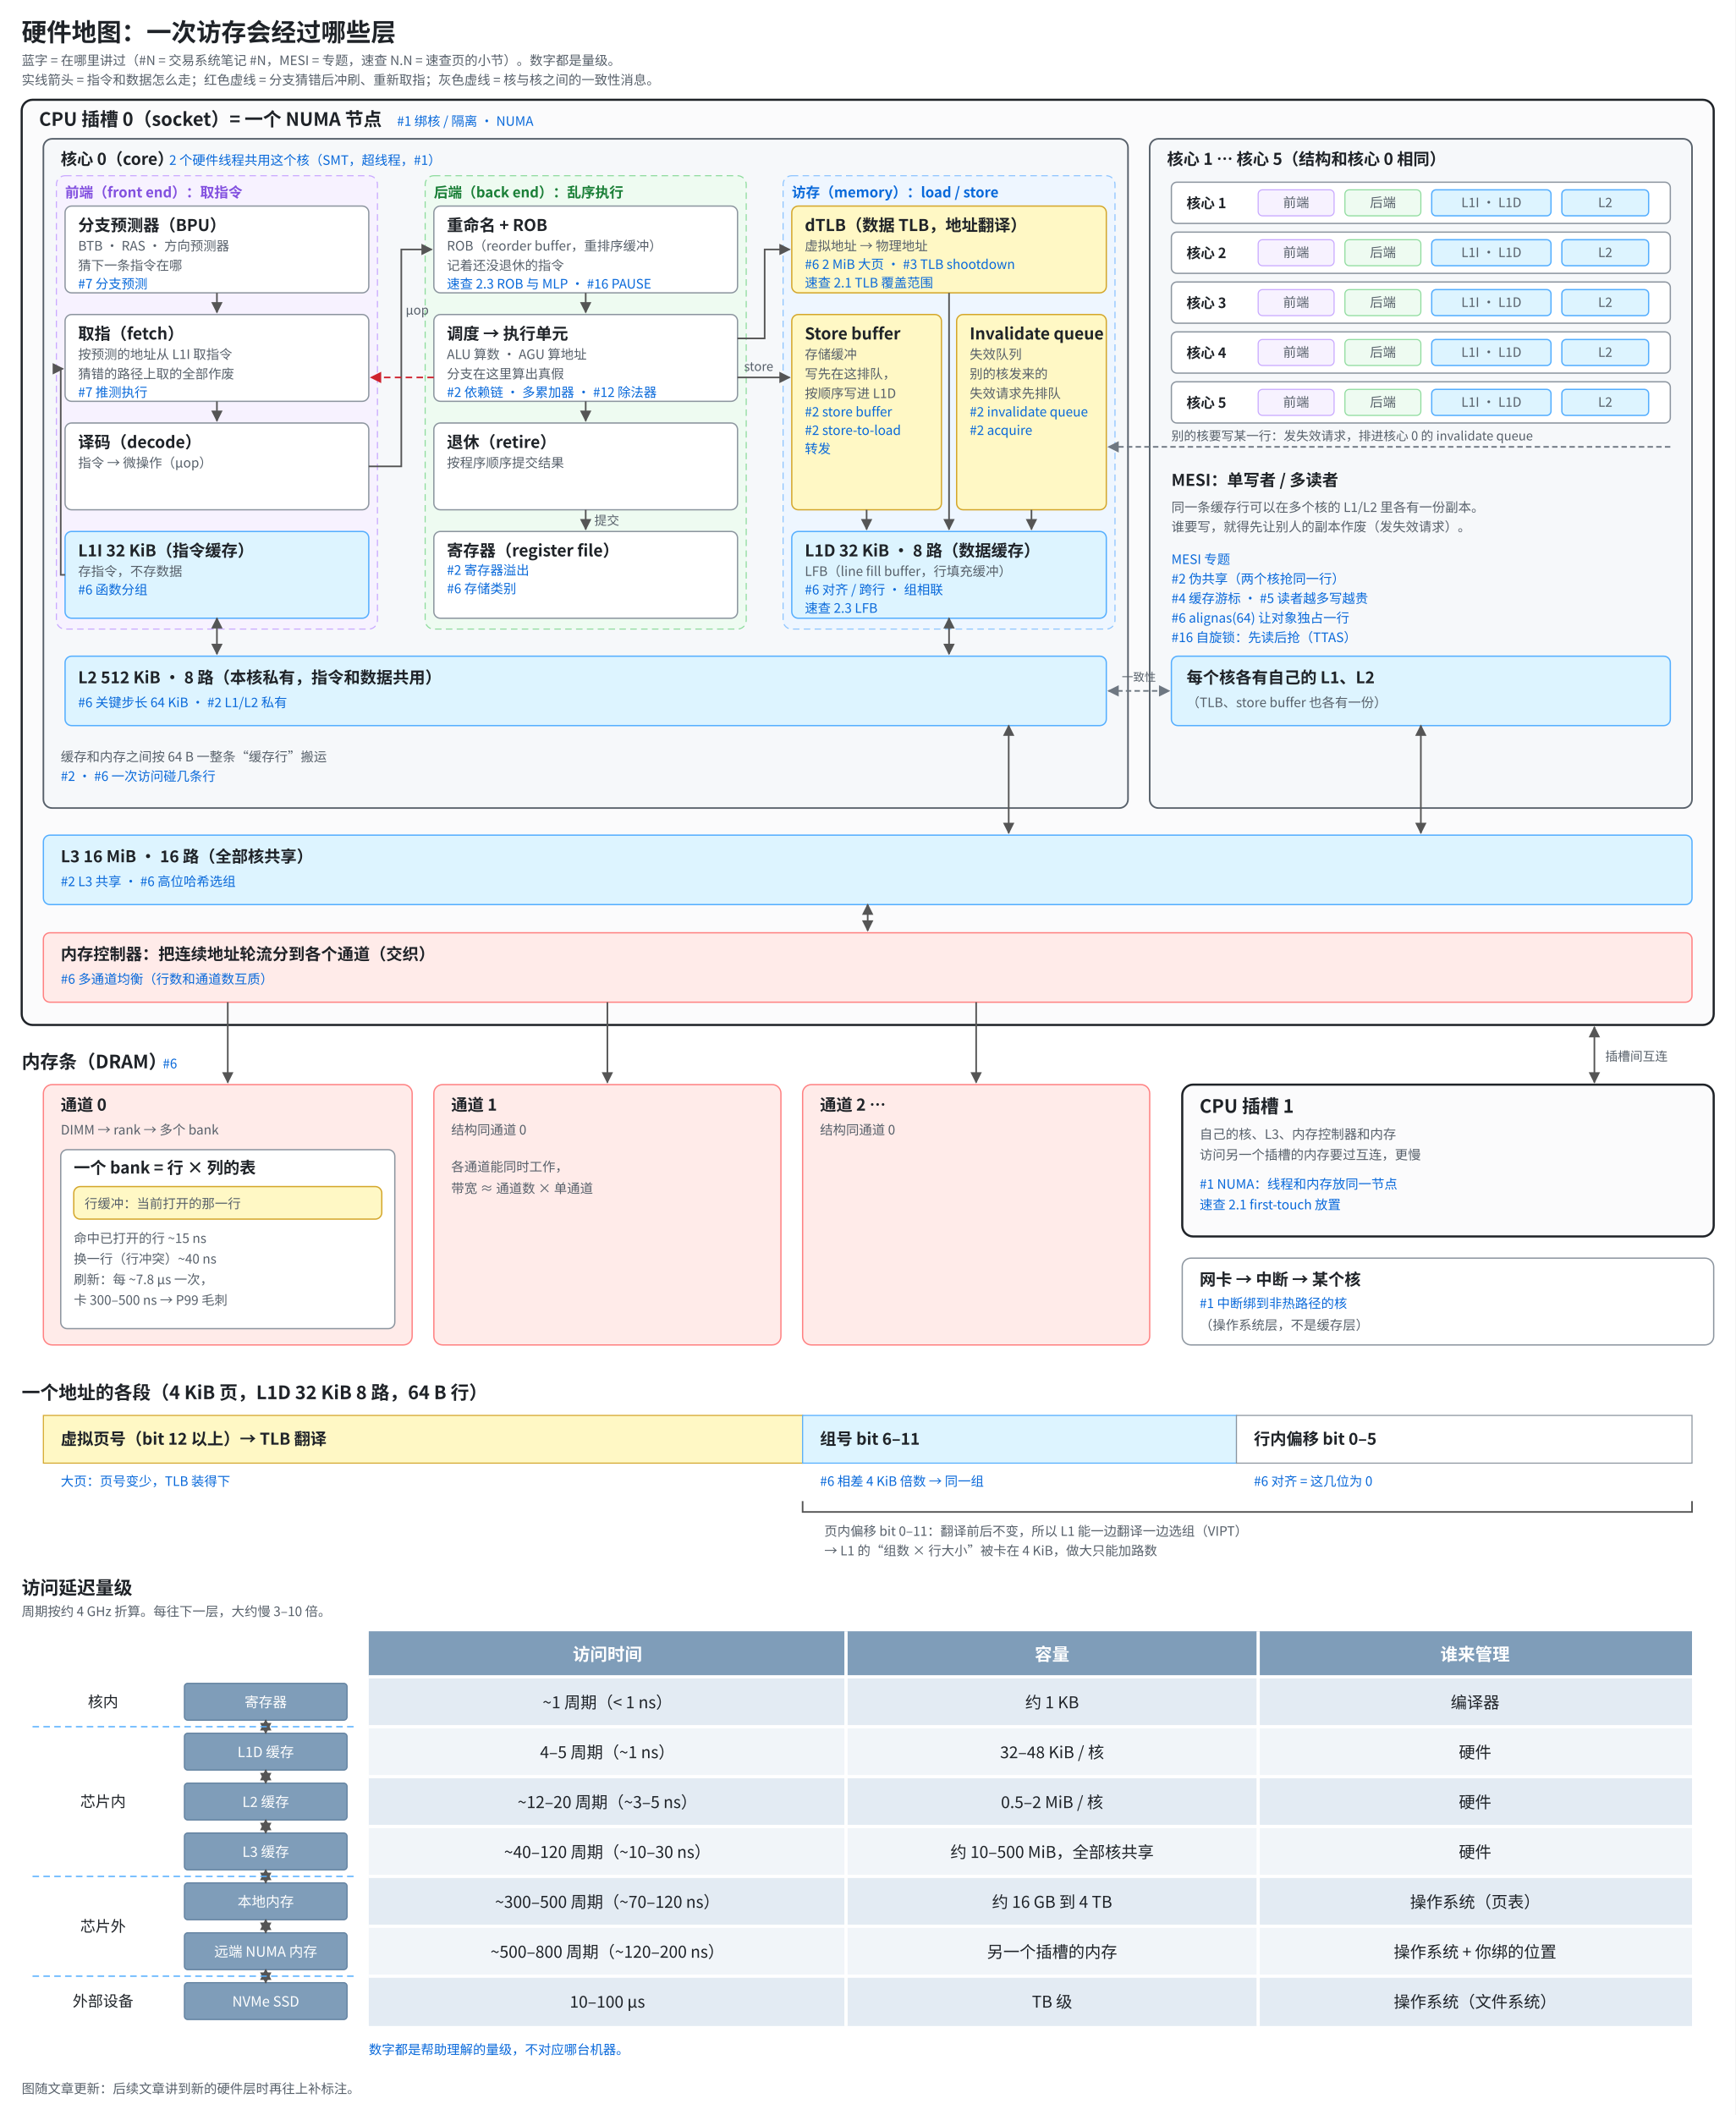
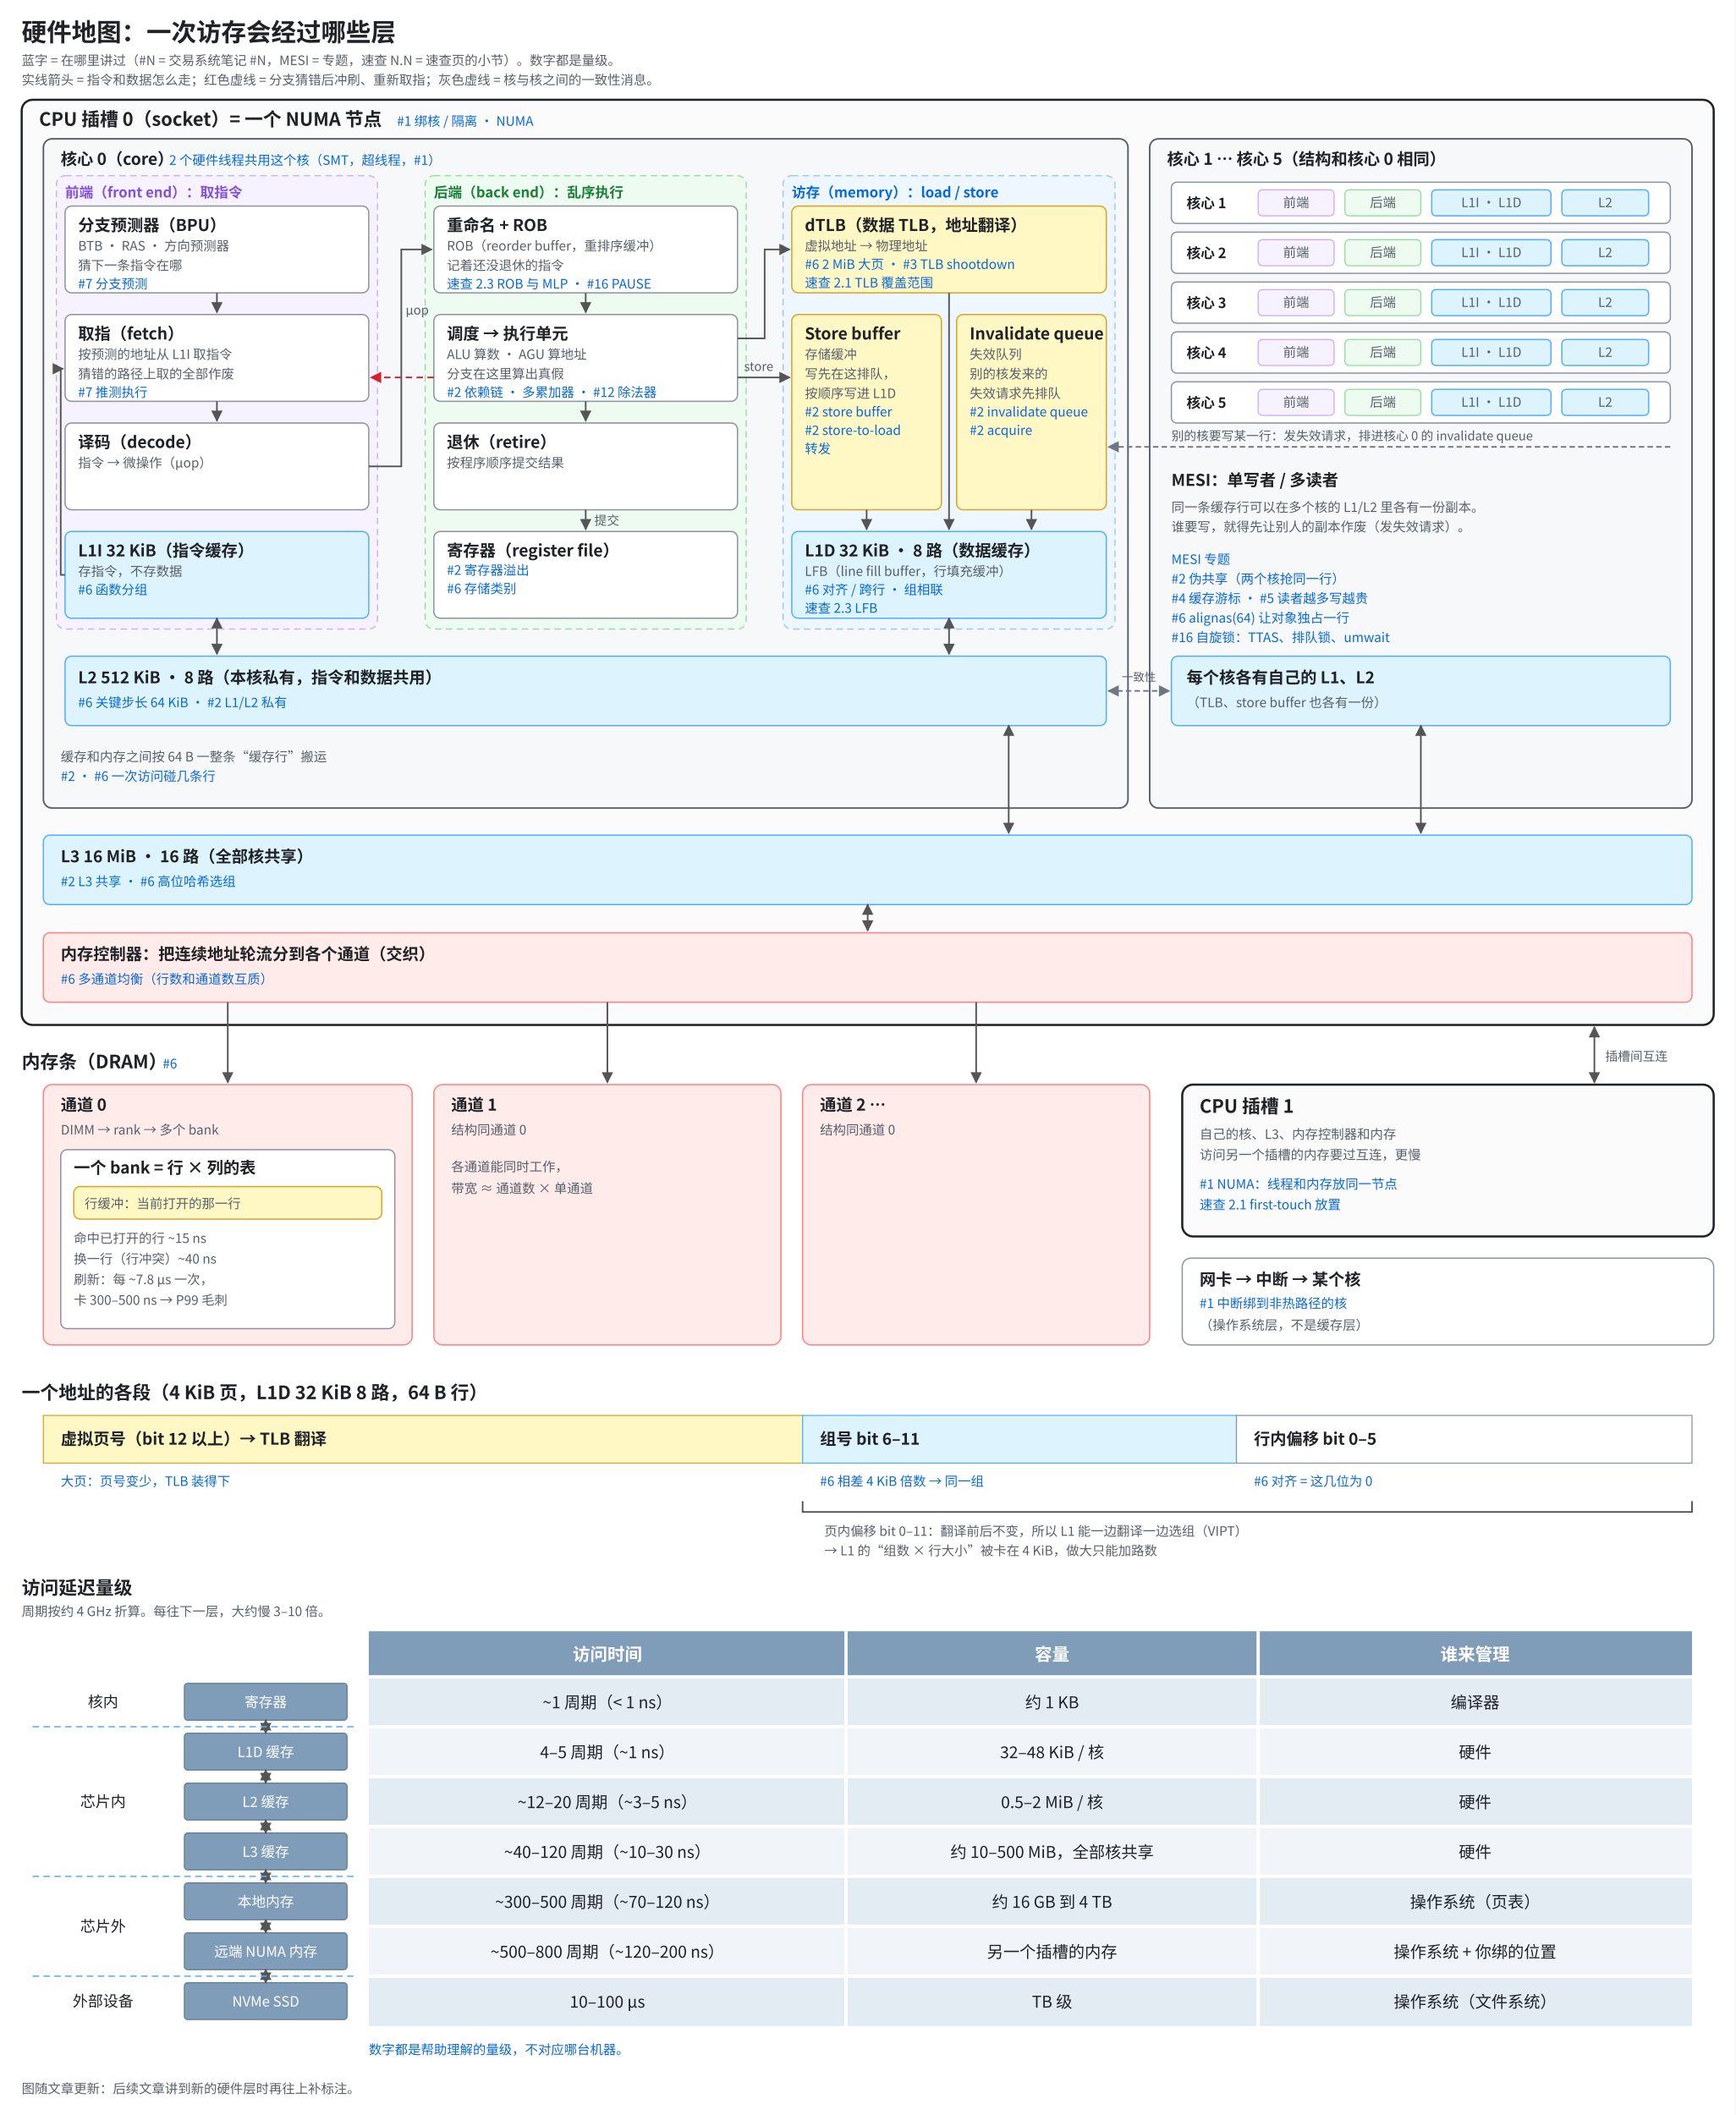
<svg xmlns="http://www.w3.org/2000/svg" viewBox="0 0 1600 1950" width="1600" height="1950" font-family="PingFang SC, Microsoft YaHei, Noto Sans CJK SC, sans-serif">
  <defs>
    <marker id="arr" viewBox="0 0 10 10" refX="9" refY="5" markerWidth="7" markerHeight="7" orient="auto-start-reverse">
      <path d="M0,0 L10,5 L0,10 z" fill="#555" />
    </marker>
    <marker id="arrR" viewBox="0 0 10 10" refX="9" refY="5" markerWidth="7" markerHeight="7" orient="auto-start-reverse">
      <path d="M0,0 L10,5 L0,10 z" fill="#cf222e" />
    </marker>
    <marker id="arrG" viewBox="0 0 10 10" refX="9" refY="5" markerWidth="7" markerHeight="7" orient="auto-start-reverse">
      <path d="M0,0 L10,5 L0,10 z" fill="#6e7781" />
    </marker>
    <style>
      .t  { font-size: 15px; font-weight: 600; fill: #1f2328; }
      .s  { font-size: 12px; fill: #57606a; }
      .h  { font-size: 17px; font-weight: 700; fill: #1f2328; }
      .tag{ font-size: 12px; fill: #0969da; }
      .lab{ font-size: 11.5px; fill: #57606a; }
      .lane-h { font-size: 13px; font-weight: 700; }
      .box   { fill: #ffffff; stroke: #8c959f; stroke-width: 1.2; }
      .core  { fill: #f6f8fa; stroke: #57606a; stroke-width: 1.5; }
      .sock  { fill: #fbfbfc; stroke: #1f2328; stroke-width: 2; }
      .cache { fill: #ddf4ff; stroke: #54aeff; stroke-width: 1.2; }
      .buf   { fill: #fff8c5; stroke: #d4a72c; stroke-width: 1.2; }
      .mem   { fill: #ffebe9; stroke: #ff8182; stroke-width: 1.2; }
      .line  { stroke: #555; stroke-width: 1.5; fill: none; }
      .flush { stroke: #cf222e; stroke-width: 1.5; fill: none; stroke-dasharray: 6 4; }
      .coh   { stroke: #6e7781; stroke-width: 1.5; fill: none; stroke-dasharray: 5 3; }
    </style>
  </defs>
  <rect x="0" y="0" width="1600" height="1950" fill="#ffffff" />
  <text x="20" y="38" class="h" style="font-size:23px">硬件地图：一次访存会经过哪些层</text>
  <text x="20" y="60" class="s">蓝字 = 在哪里讲过（#N = 交易系统笔记 #N，MESI = 专题，速查 N.N = 速查页的小节）。数字都是量级。</text>
  <text x="20" y="78" class="s">实线箭头 = 指令和数据怎么走；红色虚线 = 分支猜错后冲刷、重新取指；灰色虚线 = 核与核之间的一致性消息。</text>
  <rect x="20" y="92" width="1560" height="853" rx="10" class="sock" />
  <text x="36" y="116" class="h">CPU 插槽 0（socket）= 一个 NUMA 节点</text>
  <text x="366" y="116" class="tag">#1 绑核 / 隔离 · NUMA</text>
  <rect x="40" y="128" width="1000" height="617" rx="8" class="core" />
  <text x="56" y="152" class="t">核心 0（core）</text>
  <text x="156" y="152" class="tag">2 个硬件线程共用这个核（SMT，超线程，#1）</text>
  <rect x="52" y="162" width="296" height="418" rx="8" fill="#f7f2ff" stroke="#c8a8ff" stroke-dasharray="6 4" />
  <text x="60" y="182" class="lane-h" style="fill:#8250df">前端（front end）：取指令</text>
  <rect x="392" y="162" width="296" height="418" rx="8" fill="#eefbf1" stroke="#8ddb9c" stroke-dasharray="6 4" />
  <text x="400" y="182" class="lane-h" style="fill:#1a7f37">后端（back end）：乱序执行</text>
  <rect x="722" y="162" width="306" height="418" rx="8" fill="#eef6ff" stroke="#8cc4ff" stroke-dasharray="6 4" />
  <text x="730" y="182" class="lane-h" style="fill:#0969da">访存（memory）：load / store</text>
  <rect x="60" y="190" width="280" height="80" rx="6" class="box" />
  <text x="72" y="213" class="t">分支预测器（BPU）</text>
  <text x="72" y="231" class="s">BTB · RAS · 方向预测器</text>
  <text x="72" y="249" class="s">猜下一条指令在哪</text>
  <text x="72" y="266" class="tag">#7 分支预测</text>
  <rect x="60" y="290" width="280" height="80" rx="6" class="box" />
  <text x="72" y="313" class="t">取指（fetch）</text>
  <text x="72" y="331" class="s">按预测的地址从 L1I 取指令</text>
  <text x="72" y="349" class="s">猜错的路径上取的全部作废</text>
  <text x="72" y="366" class="tag">#7 推测执行</text>
  <rect x="60" y="390" width="280" height="80" rx="6" class="box" />
  <text x="72" y="413" class="t">译码（decode）</text>
  <text x="72" y="431" class="s">指令 → 微操作（µop）</text>
  <rect x="60" y="490" width="280" height="80" rx="6" class="cache" />
  <text x="72" y="513" class="t">L1I 32 KiB（指令缓存）</text>
  <text x="72" y="531" class="s">存指令，不存数据</text>
  <text x="72" y="548" class="tag">#6 函数分组</text>
  <rect x="400" y="190" width="280" height="80" rx="6" class="box" />
  <text x="412" y="213" class="t">重命名 + ROB</text>
  <text x="412" y="231" class="s">ROB（reorder buffer，重排序缓冲）</text>
  <text x="412" y="249" class="s">记着还没退休的指令</text>
  <text x="412" y="266" class="tag">速查 2.3 ROB 与 MLP · #16 PAUSE</text>
  <rect x="400" y="290" width="280" height="80" rx="6" class="box" />
  <text x="412" y="313" class="t">调度 → 执行单元</text>
  <text x="412" y="331" class="s">ALU 算数 · AGU 算地址</text>
  <text x="412" y="349" class="s">分支在这里算出真假</text>
  <text x="412" y="366" class="tag">#2 依赖链 · 多累加器 · #12 除法器</text>
  <rect x="400" y="390" width="280" height="80" rx="6" class="box" />
  <text x="412" y="413" class="t">退休（retire）</text>
  <text x="412" y="431" class="s">按程序顺序提交结果</text>
  <rect x="400" y="490" width="280" height="80" rx="6" class="box" />
  <text x="412" y="513" class="t">寄存器（register file）</text>
  <text x="412" y="530" class="tag">#2 寄存器溢出</text>
  <text x="412" y="547" class="tag">#6 存储类别</text>
  <rect x="730" y="190" width="290" height="80" rx="6" class="buf" />
  <text x="742" y="213" class="t">dTLB（数据 TLB，地址翻译）</text>
  <text x="742" y="231" class="s">虚拟地址 → 物理地址</text>
  <text x="742" y="248" class="tag">#6 2 MiB 大页 · #3 TLB shootdown</text>
  <text x="742" y="265" class="tag">速查 2.1 TLB 覆盖范围</text>
  <rect x="730" y="290" width="138" height="180" rx="6" class="buf" />
  <text x="742" y="313" class="t">Store buffer</text>
  <text x="742" y="331" class="s">存储缓冲</text>
  <text x="742" y="349" class="s">写先在这排队，</text>
  <text x="742" y="367" class="s">按顺序写进 L1D</text>
  <text x="742" y="384" class="tag">#2 store buffer</text>
  <text x="742" y="401" class="tag">#2 store-to-load</text>
  <text x="742" y="418" class="tag">转发</text>
  <rect x="882" y="290" width="138" height="180" rx="6" class="buf" />
  <text x="894" y="313" class="t">Invalidate queue</text>
  <text x="894" y="331" class="s">失效队列</text>
  <text x="894" y="349" class="s">别的核发来的</text>
  <text x="894" y="367" class="s">失效请求先排队</text>
  <text x="894" y="384" class="tag">#2 invalidate queue</text>
  <text x="894" y="401" class="tag">#2 acquire</text>
  <rect x="730" y="490" width="290" height="80" rx="6" class="cache" />
  <text x="742" y="513" class="t">L1D 32 KiB · 8 路（数据缓存）</text>
  <text x="742" y="531" class="s">LFB（line fill buffer，行填充缓冲）</text>
  <text x="742" y="548" class="tag">#6 对齐 / 跨行 · 组相联</text>
  <text x="742" y="565" class="tag">速查 2.3 LFB</text>
  <rect x="60" y="605" width="960" height="64" rx="6" class="cache" />
  <text x="72" y="630" class="t">L2 512 KiB · 8 路（本核私有，指令和数据共用）</text>
  <text x="72" y="652" class="tag">#6 关键步长 64 KiB · #2 L1/L2 私有</text>
  <text x="56" y="702" class="s">缓存和内存之间按 64 B 一整条“缓存行”搬运</text>
  <text x="56" y="720" class="tag">#2 · #6 一次访问碰几条行</text>
  <path d="M200,270 L200,288" class="line" marker-end="url(#arr)" />
  <path d="M200,370 L200,388" class="line" marker-end="url(#arr)" />
  <path d="M60,530 L56,530 L56,340 L58,340" class="line" marker-end="url(#arr)" />
  <path d="M340,430 L370,430 L370,230 L398,230" class="line" marker-end="url(#arr)" />
  <text x="374" y="290" class="lab">µop</text>
  <path d="M540,270 L540,288" class="line" marker-end="url(#arr)" />
  <path d="M540,370 L540,388" class="line" marker-end="url(#arr)" />
  <path d="M540,470 L540,488" class="line" marker-end="url(#arr)" />
  <text x="548" y="484" class="lab">提交</text>
  <path d="M400,348 L342,348" class="flush" marker-end="url(#arrR)" />
  <path d="M680,312 L705,312 L705,230 L728,230" class="line" marker-end="url(#arr)" />
  <path d="M680,348 L728,348" class="line" marker-end="url(#arr)" />
  <text x="686" y="342" class="lab">store</text>
  <path d="M875,270 L875,488" class="line" marker-end="url(#arr)" />
  <path d="M799,470 L799,488" class="line" marker-end="url(#arr)" />
  <path d="M951,470 L951,488" class="line" marker-end="url(#arr)" />
  <path d="M200,570 L200,603" class="line" marker-start="url(#arr)" marker-end="url(#arr)" />
  <path d="M875,570 L875,603" class="line" marker-start="url(#arr)" marker-end="url(#arr)" />
  <rect x="1060" y="128" width="500" height="617" rx="8" class="core" />
  <text x="1076" y="152" class="t">核心 1 … 核心 5（结构和核心 0 相同）</text>
  <rect x="1080" y="168" width="460" height="38" rx="5" class="box" />
  <text x="1094" y="192" class="t" style="font-size:13px">核心 1</text>
  <rect x="1160" y="175" width="70" height="24" rx="4" fill="#f7f2ff" stroke="#c8a8ff" />
  <text x="1195.0" y="191" class="s" text-anchor="middle">前端</text>
  <rect x="1240" y="175" width="70" height="24" rx="4" fill="#eefbf1" stroke="#8ddb9c" />
  <text x="1275.0" y="191" class="s" text-anchor="middle">后端</text>
  <rect x="1320" y="175" width="110" height="24" rx="4" class="cache" />
  <text x="1375.0" y="191" class="s" text-anchor="middle">L1I · L1D</text>
  <rect x="1440" y="175" width="80" height="24" rx="4" class="cache" />
  <text x="1480.0" y="191" class="s" text-anchor="middle">L2</text>
  <rect x="1080" y="214" width="460" height="38" rx="5" class="box" />
  <text x="1094" y="238" class="t" style="font-size:13px">核心 2</text>
  <rect x="1160" y="221" width="70" height="24" rx="4" fill="#f7f2ff" stroke="#c8a8ff" />
  <text x="1195.0" y="237" class="s" text-anchor="middle">前端</text>
  <rect x="1240" y="221" width="70" height="24" rx="4" fill="#eefbf1" stroke="#8ddb9c" />
  <text x="1275.0" y="237" class="s" text-anchor="middle">后端</text>
  <rect x="1320" y="221" width="110" height="24" rx="4" class="cache" />
  <text x="1375.0" y="237" class="s" text-anchor="middle">L1I · L1D</text>
  <rect x="1440" y="221" width="80" height="24" rx="4" class="cache" />
  <text x="1480.0" y="237" class="s" text-anchor="middle">L2</text>
  <rect x="1080" y="260" width="460" height="38" rx="5" class="box" />
  <text x="1094" y="284" class="t" style="font-size:13px">核心 3</text>
  <rect x="1160" y="267" width="70" height="24" rx="4" fill="#f7f2ff" stroke="#c8a8ff" />
  <text x="1195.0" y="283" class="s" text-anchor="middle">前端</text>
  <rect x="1240" y="267" width="70" height="24" rx="4" fill="#eefbf1" stroke="#8ddb9c" />
  <text x="1275.0" y="283" class="s" text-anchor="middle">后端</text>
  <rect x="1320" y="267" width="110" height="24" rx="4" class="cache" />
  <text x="1375.0" y="283" class="s" text-anchor="middle">L1I · L1D</text>
  <rect x="1440" y="267" width="80" height="24" rx="4" class="cache" />
  <text x="1480.0" y="283" class="s" text-anchor="middle">L2</text>
  <rect x="1080" y="306" width="460" height="38" rx="5" class="box" />
  <text x="1094" y="330" class="t" style="font-size:13px">核心 4</text>
  <rect x="1160" y="313" width="70" height="24" rx="4" fill="#f7f2ff" stroke="#c8a8ff" />
  <text x="1195.0" y="329" class="s" text-anchor="middle">前端</text>
  <rect x="1240" y="313" width="70" height="24" rx="4" fill="#eefbf1" stroke="#8ddb9c" />
  <text x="1275.0" y="329" class="s" text-anchor="middle">后端</text>
  <rect x="1320" y="313" width="110" height="24" rx="4" class="cache" />
  <text x="1375.0" y="329" class="s" text-anchor="middle">L1I · L1D</text>
  <rect x="1440" y="313" width="80" height="24" rx="4" class="cache" />
  <text x="1480.0" y="329" class="s" text-anchor="middle">L2</text>
  <rect x="1080" y="352" width="460" height="38" rx="5" class="box" />
  <text x="1094" y="376" class="t" style="font-size:13px">核心 5</text>
  <rect x="1160" y="359" width="70" height="24" rx="4" fill="#f7f2ff" stroke="#c8a8ff" />
  <text x="1195.0" y="375" class="s" text-anchor="middle">前端</text>
  <rect x="1240" y="359" width="70" height="24" rx="4" fill="#eefbf1" stroke="#8ddb9c" />
  <text x="1275.0" y="375" class="s" text-anchor="middle">后端</text>
  <rect x="1320" y="359" width="110" height="24" rx="4" class="cache" />
  <text x="1375.0" y="375" class="s" text-anchor="middle">L1I · L1D</text>
  <rect x="1440" y="359" width="80" height="24" rx="4" class="cache" />
  <text x="1480.0" y="375" class="s" text-anchor="middle">L2</text>
  <text x="1080" y="448" class="t">MESI：单写者 / 多读者</text>
  <text x="1080" y="472" class="s">同一条缓存行可以在多个核的 L1/L2 里各有一份副本。</text>
  <text x="1080" y="490" class="s">谁要写，就得先让别人的副本作废（发失效请求）。</text>
  <text x="1080" y="520" class="tag">MESI 专题</text>
  <text x="1080" y="538" class="tag">#2 伪共享（两个核抢同一行）</text>
  <text x="1080" y="556" class="tag">#4 缓存游标 · #5 读者越多写越贵</text>
  <text x="1080" y="574" class="tag">#6 alignas(64) 让对象独占一行</text>
-   <text x="1080" y="592" class="tag">#16 自旋锁：先读后抢（TTAS）</text>
+   <text x="1080" y="592" class="tag">#16 自旋锁：TTAS、排队锁、umwait</text>
  <rect x="1080" y="605" width="460" height="64" rx="6" class="cache" />
  <text x="1094" y="630" class="t">每个核各有自己的 L1、L2</text>
  <text x="1094" y="652" class="s">（TLB、store buffer 也各有一份）</text>
  <path d="M1540,412 L1022,412" class="coh" marker-end="url(#arrG)" />
  <text x="1080" y="406" class="lab">别的核要写某一行：发失效请求，排进核心 0 的 invalidate queue</text>
  <path d="M1022,637 L1078,637" class="coh" marker-start="url(#arrG)" marker-end="url(#arrG)" />
  <text x="1050.0" y="628" class="lab" text-anchor="middle" style="font-size:10.5px">一致性</text>
  <rect x="40" y="770" width="1520" height="64" rx="6" class="cache" />
  <text x="56" y="795" class="t">L3 16 MiB · 16 路（全部核共享）</text>
  <text x="56" y="817" class="tag">#2 L3 共享 · #6 高位哈希选组</text>
  <path d="M930,669 L930,768" class="line" marker-start="url(#arr)" marker-end="url(#arr)" />
  <path d="M1310,669 L1310,768" class="line" marker-start="url(#arr)" marker-end="url(#arr)" />
  <rect x="40" y="860" width="1520" height="64" rx="6" class="mem" />
  <text x="56" y="885" class="t">内存控制器：把连续地址轮流分到各个通道（交织）</text>
  <text x="56" y="907" class="tag">#6 多通道均衡（行数和通道数互质）</text>
  <path d="M800,834 L800,858" class="line" marker-start="url(#arr)" marker-end="url(#arr)" />
  <text x="20" y="985" class="h">内存条（DRAM）</text>
  <text x="150" y="985" class="tag">#6</text>
  <path d="M210,924 L210,998" class="line" marker-end="url(#arr)" />
  <path d="M560,924 L560,998" class="line" marker-end="url(#arr)" />
  <path d="M900,924 L900,998" class="line" marker-end="url(#arr)" />
  <rect x="40" y="1000" width="340" height="240" rx="8" class="mem" />
  <text x="56" y="1024" class="t">通道 0</text>
  <text x="56" y="1046" class="s">DIMM → rank → 多个 bank</text>
  <rect x="56" y="1060" width="308" height="165" rx="6" class="box" />
  <text x="68" y="1082" class="t">一个 bank = 行 × 列的表</text>
  <rect x="68" y="1094" width="284" height="30" rx="6" class="buf" />
  <text x="78" y="1114" class="s">行缓冲：当前打开的那一行</text>
  <text x="68" y="1146" class="s">命中已打开的行 ~15 ns</text>
  <text x="68" y="1165" class="s">换一行（行冲突）~40 ns</text>
  <text x="68" y="1184" class="s">刷新：每 ~7.8 µs 一次，</text>
  <text x="68" y="1203" class="s">卡 300–500 ns → P99 毛刺</text>
  <rect x="400" y="1000" width="320" height="240" rx="8" class="mem" />
  <text x="416" y="1024" class="t">通道 1</text>
  <text x="416" y="1046" class="s">结构同通道 0</text>
  <text x="416" y="1080" class="s">各通道能同时工作，</text>
  <text x="416" y="1100" class="s">带宽 ≈ 通道数 × 单通道</text>
  <rect x="740" y="1000" width="320" height="240" rx="8" class="mem" />
  <text x="756" y="1024" class="t">通道 2 …</text>
  <text x="756" y="1046" class="s">结构同通道 0</text>
  <rect x="1090" y="1000" width="490" height="140" rx="10" class="sock" />
  <text x="1106" y="1026" class="h">CPU 插槽 1</text>
  <text x="1106" y="1050" class="s">自己的核、L3、内存控制器和内存</text>
  <text x="1106" y="1069" class="s">访问另一个插槽的内存要过互连，更慢</text>
  <text x="1106" y="1096" class="tag">#1 NUMA：线程和内存放同一节点</text>
  <text x="1106" y="1115" class="tag">速查 2.1 first-touch 放置</text>
  <path d="M1470,947 L1470,998" class="line" marker-start="url(#arr)" marker-end="url(#arr)" />
  <text x="1480" y="978" class="lab">插槽间互连</text>
  <rect x="1090" y="1160" width="490" height="80" rx="8" class="box" />
  <text x="1106" y="1185" class="t">网卡 → 中断 → 某个核</text>
  <text x="1106" y="1206" class="tag">#1 中断绑到非热路径的核</text>
  <text x="1106" y="1226" class="s">（操作系统层，不是缓存层）</text>
  <text x="20" y="1290" class="h">一个地址的各段（4 KiB 页，L1D 32 KiB 8 路，64 B 行）</text>
  <rect x="40" y="1305" width="700" height="44" fill="#fff8c5" stroke="#d4a72c" />
  <text x="56" y="1332" class="t">虚拟页号（bit 12 以上）→ TLB 翻译</text>
  <text x="56" y="1370" class="tag">大页：页号变少，TLB 装得下</text>
  <rect x="740" y="1305" width="400" height="44" fill="#ddf4ff" stroke="#54aeff" />
  <text x="756" y="1332" class="t">组号 bit 6–11</text>
  <text x="756" y="1370" class="tag">#6 相差 4 KiB 倍数 → 同一组</text>
  <rect x="1140" y="1305" width="420" height="44" fill="#ffffff" stroke="#8c959f" />
  <text x="1156" y="1332" class="t">行内偏移 bit 0–5</text>
  <text x="1156" y="1370" class="tag">#6 对齐 = 这几位为 0</text>
  <path d="M740,1384 L740,1394 L1560,1394 L1560,1384" class="line" />
  <text x="760" y="1416" class="s">页内偏移 bit 0–11：翻译前后不变，所以 L1 能一边翻译一边选组（VIPT）</text>
  <text x="760" y="1434" class="s">→ L1 的“组数 × 行大小”被卡在 4 KiB，做大只能加路数</text>
  <text x="20" y="1470" class="h">访问延迟量级</text>
  <text x="20" y="1490" class="s">周期按约 4 GHz 折算。每往下一层，大约慢 3–10 倍。</text>
  <rect x="340" y="1504" width="1220" height="42" fill="#7f9db9" />
  <text x="560.0" y="1531" class="t" text-anchor="middle" style="font-size:16px;font-weight:700;fill:#ffffff">访问时间</text>
  <text x="970.0" y="1531" class="t" text-anchor="middle" style="font-size:16px;font-weight:700;fill:#ffffff">容量</text>
  <text x="1360.0" y="1531" class="t" text-anchor="middle" style="font-size:16px;font-weight:700;fill:#ffffff">谁来管理</text>
  <rect x="340" y="1546" width="1220" height="46" fill="#e3ebf3" />
  <line x1="340" y1="1546" x2="1560" y2="1546" stroke="#ffffff" stroke-width="3" />
  <text x="560.0" y="1575" class="t" text-anchor="middle" style="font-size:15px;font-weight:400">~1 周期（&lt; 1 ns）</text>
  <text x="970.0" y="1575" class="t" text-anchor="middle" style="font-size:15px;font-weight:400">约 1 KB</text>
  <text x="1360.0" y="1575" class="t" text-anchor="middle" style="font-size:15px;font-weight:400">编译器</text>
  <rect x="170" y="1552" width="150" height="34" rx="3" fill="#7f9db9" stroke="#5d7d9c" />
  <text x="245" y="1574" class="t" text-anchor="middle" style="font-size:13px;font-weight:400;fill:#ffffff">寄存器</text>
  <rect x="340" y="1592" width="1220" height="46" fill="#f1f5f9" />
  <line x1="340" y1="1592" x2="1560" y2="1592" stroke="#ffffff" stroke-width="3" />
  <text x="560.0" y="1621" class="t" text-anchor="middle" style="font-size:15px;font-weight:400">4–5 周期（~1 ns）</text>
  <text x="970.0" y="1621" class="t" text-anchor="middle" style="font-size:15px;font-weight:400">32–48 KiB / 核</text>
  <text x="1360.0" y="1621" class="t" text-anchor="middle" style="font-size:15px;font-weight:400">硬件</text>
  <rect x="170" y="1598" width="150" height="34" rx="3" fill="#7f9db9" stroke="#5d7d9c" />
  <text x="245" y="1620" class="t" text-anchor="middle" style="font-size:13px;font-weight:400;fill:#ffffff">L1D 缓存</text>
  <path d="M245,1586 L245,1598" class="line" marker-start="url(#arr)" marker-end="url(#arr)" />
  <rect x="340" y="1638" width="1220" height="46" fill="#e3ebf3" />
  <line x1="340" y1="1638" x2="1560" y2="1638" stroke="#ffffff" stroke-width="3" />
  <text x="560.0" y="1667" class="t" text-anchor="middle" style="font-size:15px;font-weight:400">~12–20 周期（~3–5 ns）</text>
  <text x="970.0" y="1667" class="t" text-anchor="middle" style="font-size:15px;font-weight:400">0.5–2 MiB / 核</text>
  <text x="1360.0" y="1667" class="t" text-anchor="middle" style="font-size:15px;font-weight:400">硬件</text>
  <rect x="170" y="1644" width="150" height="34" rx="3" fill="#7f9db9" stroke="#5d7d9c" />
  <text x="245" y="1666" class="t" text-anchor="middle" style="font-size:13px;font-weight:400;fill:#ffffff">L2 缓存</text>
  <path d="M245,1632 L245,1644" class="line" marker-start="url(#arr)" marker-end="url(#arr)" />
  <rect x="340" y="1684" width="1220" height="46" fill="#f1f5f9" />
  <line x1="340" y1="1684" x2="1560" y2="1684" stroke="#ffffff" stroke-width="3" />
  <text x="560.0" y="1713" class="t" text-anchor="middle" style="font-size:15px;font-weight:400">~40–120 周期（~10–30 ns）</text>
  <text x="970.0" y="1713" class="t" text-anchor="middle" style="font-size:15px;font-weight:400">约 10–500 MiB，全部核共享</text>
  <text x="1360.0" y="1713" class="t" text-anchor="middle" style="font-size:15px;font-weight:400">硬件</text>
  <rect x="170" y="1690" width="150" height="34" rx="3" fill="#7f9db9" stroke="#5d7d9c" />
  <text x="245" y="1712" class="t" text-anchor="middle" style="font-size:13px;font-weight:400;fill:#ffffff">L3 缓存</text>
  <path d="M245,1678 L245,1690" class="line" marker-start="url(#arr)" marker-end="url(#arr)" />
  <rect x="340" y="1730" width="1220" height="46" fill="#e3ebf3" />
  <line x1="340" y1="1730" x2="1560" y2="1730" stroke="#ffffff" stroke-width="3" />
  <text x="560.0" y="1759" class="t" text-anchor="middle" style="font-size:15px;font-weight:400">~300–500 周期（~70–120 ns）</text>
  <text x="970.0" y="1759" class="t" text-anchor="middle" style="font-size:15px;font-weight:400">约 16 GB 到 4 TB</text>
  <text x="1360.0" y="1759" class="t" text-anchor="middle" style="font-size:15px;font-weight:400">操作系统（页表）</text>
  <rect x="170" y="1736" width="150" height="34" rx="3" fill="#7f9db9" stroke="#5d7d9c" />
  <text x="245" y="1758" class="t" text-anchor="middle" style="font-size:13px;font-weight:400;fill:#ffffff">本地内存</text>
  <path d="M245,1724 L245,1736" class="line" marker-start="url(#arr)" marker-end="url(#arr)" />
  <rect x="340" y="1776" width="1220" height="46" fill="#f1f5f9" />
  <line x1="340" y1="1776" x2="1560" y2="1776" stroke="#ffffff" stroke-width="3" />
  <text x="560.0" y="1805" class="t" text-anchor="middle" style="font-size:15px;font-weight:400">~500–800 周期（~120–200 ns）</text>
  <text x="970.0" y="1805" class="t" text-anchor="middle" style="font-size:15px;font-weight:400">另一个插槽的内存</text>
  <text x="1360.0" y="1805" class="t" text-anchor="middle" style="font-size:15px;font-weight:400">操作系统 + 你绑的位置</text>
  <rect x="170" y="1782" width="150" height="34" rx="3" fill="#7f9db9" stroke="#5d7d9c" />
  <text x="245" y="1804" class="t" text-anchor="middle" style="font-size:13px;font-weight:400;fill:#ffffff">远端 NUMA 内存</text>
  <path d="M245,1770 L245,1782" class="line" marker-start="url(#arr)" marker-end="url(#arr)" />
  <rect x="340" y="1822" width="1220" height="46" fill="#e3ebf3" />
  <line x1="340" y1="1822" x2="1560" y2="1822" stroke="#ffffff" stroke-width="3" />
  <text x="560.0" y="1851" class="t" text-anchor="middle" style="font-size:15px;font-weight:400">10–100 µs</text>
  <text x="970.0" y="1851" class="t" text-anchor="middle" style="font-size:15px;font-weight:400">TB 级</text>
  <text x="1360.0" y="1851" class="t" text-anchor="middle" style="font-size:15px;font-weight:400">操作系统（文件系统）</text>
  <rect x="170" y="1828" width="150" height="34" rx="3" fill="#7f9db9" stroke="#5d7d9c" />
  <text x="245" y="1850" class="t" text-anchor="middle" style="font-size:13px;font-weight:400;fill:#ffffff">NVMe SSD</text>
  <path d="M245,1816 L245,1828" class="line" marker-start="url(#arr)" marker-end="url(#arr)" />
  <line x1="780" y1="1504" x2="780" y2="1868" stroke="#ffffff" stroke-width="3" />
  <line x1="1160" y1="1504" x2="1160" y2="1868" stroke="#ffffff" stroke-width="3" />
  <text x="95" y="1574" class="t" text-anchor="middle" style="font-size:14px;font-weight:400">核内</text>
  <text x="95" y="1666.0" class="t" text-anchor="middle" style="font-size:14px;font-weight:400">芯片内</text>
  <text x="95" y="1781.0" class="t" text-anchor="middle" style="font-size:14px;font-weight:400">芯片外</text>
  <text x="95" y="1850" class="t" text-anchor="middle" style="font-size:14px;font-weight:400">外部设备</text>
  <line x1="30" y1="1592" x2="330" y2="1592" stroke="#54aeff" stroke-width="1.2" stroke-dasharray="6 4" />
  <line x1="30" y1="1730" x2="330" y2="1730" stroke="#54aeff" stroke-width="1.2" stroke-dasharray="6 4" />
  <line x1="30" y1="1822" x2="330" y2="1822" stroke="#54aeff" stroke-width="1.2" stroke-dasharray="6 4" />
  <text x="340" y="1894" class="tag">数字都是帮助理解的量级，不对应哪台机器。</text>
  <text x="20" y="1930" class="s">图随文章更新：后续文章讲到新的硬件层时再往上补标注。</text>
</svg>
